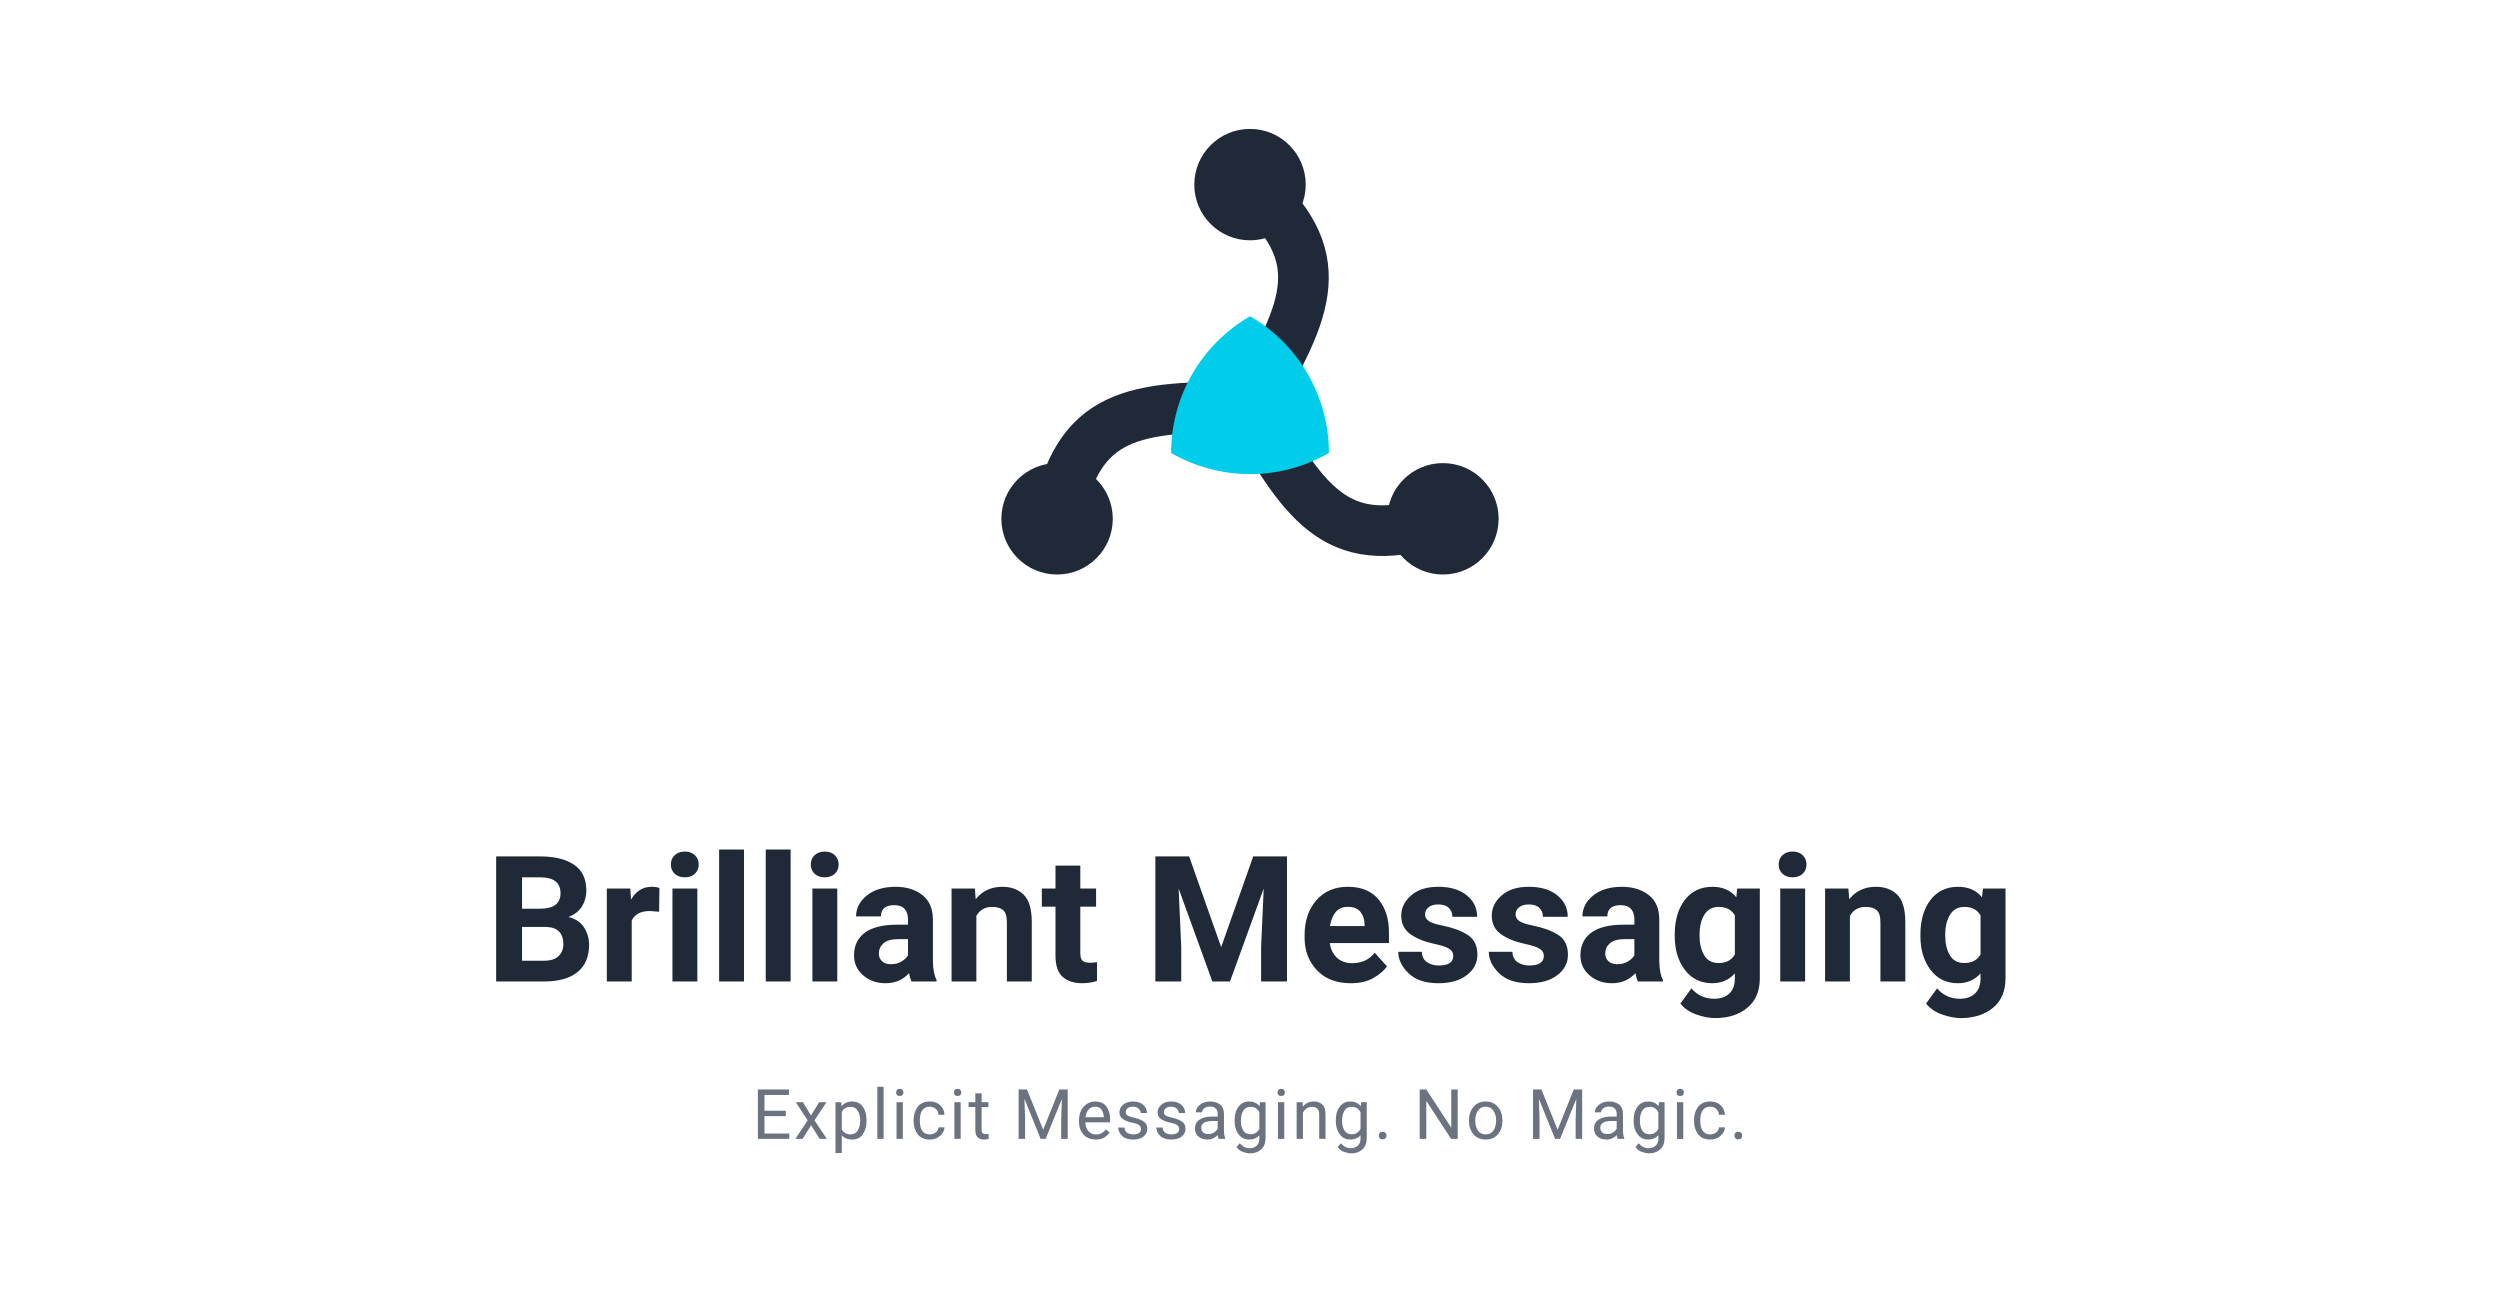
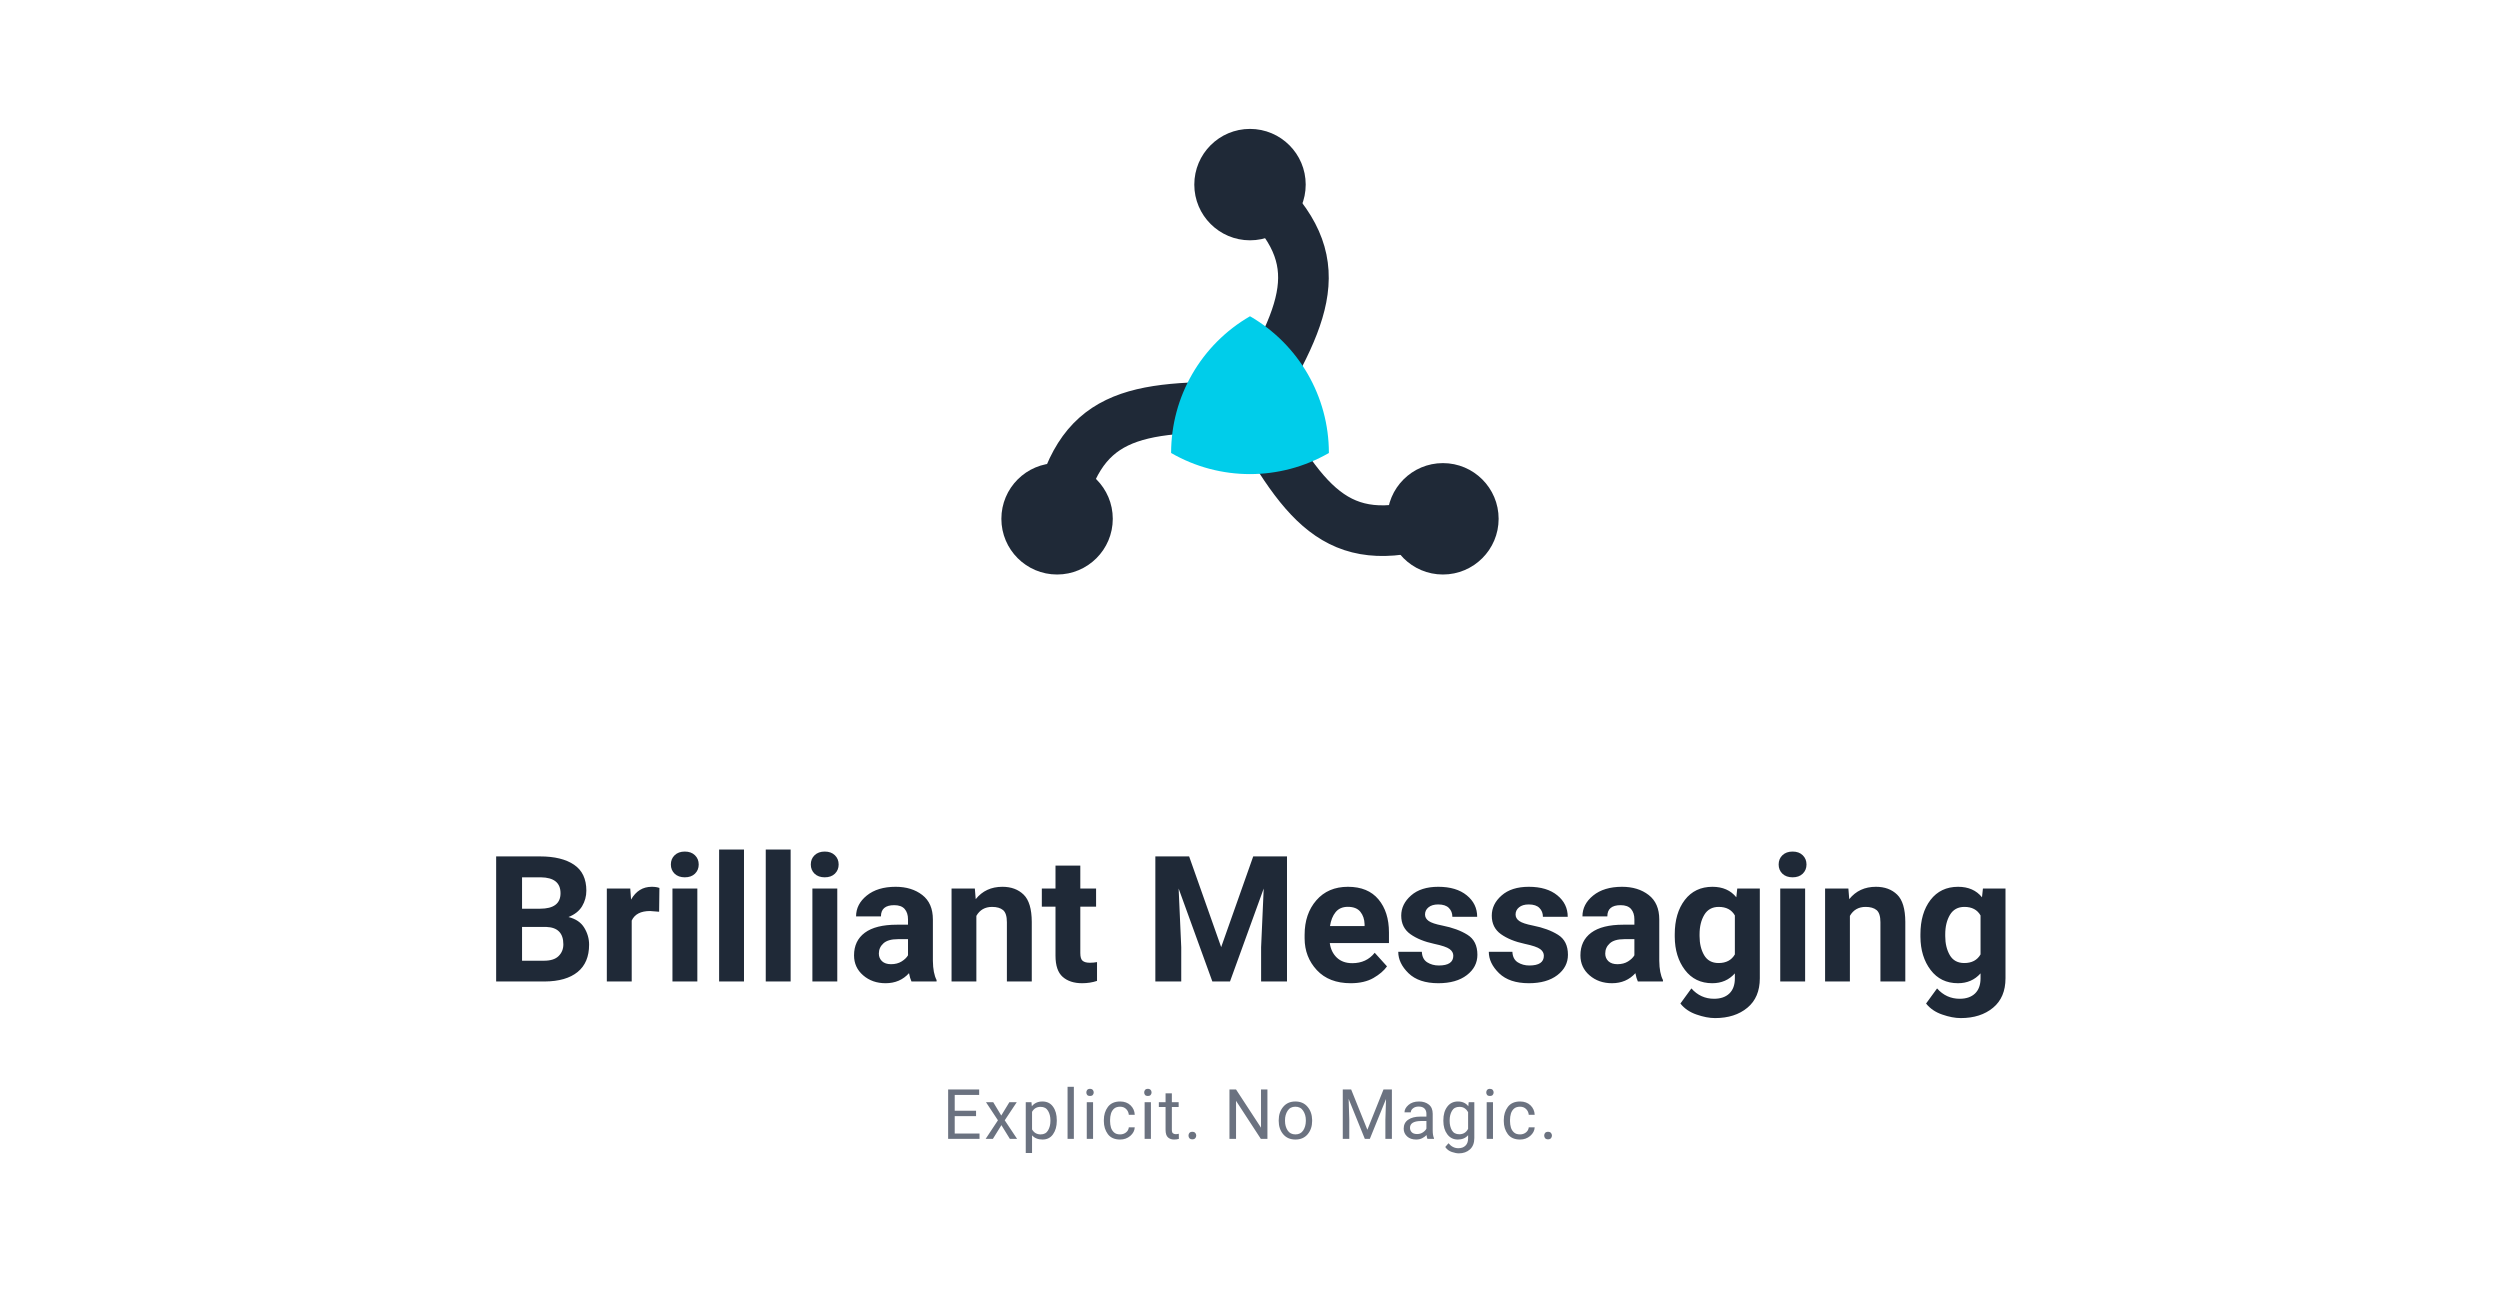
- <svg xmlns="http://www.w3.org/2000/svg" width="540" height="280" viewBox="0 0 540 280" fill="none" font-family="-apple-system, BlinkMacSystemFont, 'Segoe UI', Roboto, Helvetica, Arial, sans-serif" role="img" aria-label="Brilliant Messaging - Explicit Messaging. No Magic.">
+ <svg xmlns="http://www.w3.org/2000/svg" width="540" height="280" viewBox="0 0 540 280" fill="none" font-family="-apple-system, BlinkMacSystemFont, 'Segoe UI', Roboto, Helvetica, Arial, sans-serif" role="img" aria-label="Brilliant Messaging - Explicit. No Magic.">
  <g transform="translate(200,18) scale(2.1875)">
    <g>
      <animateTransform attributeName="transform" type="rotate" from="0 32 32" to="360 32 32" dur="30s" repeatCount="indefinite" />
      <path id="hl-arc-a" d="M32 32 C38 22 40 17 32 10" stroke="#1F2937" stroke-width="5" stroke-linecap="round" />
      <path id="hl-arc-b" d="M32 32 C37.66 42.2 40.99 46.43 51.05 43" stroke="#1F2937" stroke-width="5" stroke-linecap="round" />
      <path id="hl-arc-c" d="M32 32 C20.34 31.8 15.01 32.57 12.95 43" stroke="#1F2937" stroke-width="5" stroke-linecap="round" />
      <path d="M32 23 A15.59 15.59 0 0 1 39.79 36.5 A15.59 15.59 0 0 1 24.21 36.5 A15.59 15.59 0 0 1 32 23 Z" fill="#00CDEA" />
      <circle cx="32" cy="10" r="5.5" fill="#1F2937" />
      <circle cx="51.05" cy="43" r="5.5" fill="#1F2937" />
      <circle cx="12.95" cy="43" r="5.5" fill="#1F2937" />
      <circle r="4.5" fill="#00CDEA" opacity="0">
        <animateMotion dur="2.4s" repeatCount="indefinite">
          <mpath href="#hl-arc-a" />
        </animateMotion>
        <animate attributeName="opacity" dur="2.4s" repeatCount="indefinite" values="0;1;1;0" keyTimes="0;0.18;0.72;1" />
      </circle>
      <circle r="4.5" fill="#00CDEA" opacity="0">
        <animateMotion dur="2.4s" repeatCount="indefinite">
          <mpath href="#hl-arc-b" />
        </animateMotion>
        <animate attributeName="opacity" dur="2.4s" repeatCount="indefinite" values="0;1;1;0" keyTimes="0;0.18;0.72;1" />
      </circle>
      <circle r="4.5" fill="#00CDEA" opacity="0">
        <animateMotion dur="2.4s" repeatCount="indefinite">
          <mpath href="#hl-arc-c" />
        </animateMotion>
        <animate attributeName="opacity" dur="2.4s" repeatCount="indefinite" values="0;1;1;0" keyTimes="0;0.18;0.72;1" />
      </circle>
    </g>
  </g>
  <text x="270" y="212" text-anchor="middle" font-size="38" font-weight="700" letter-spacing="0" fill="#1F2937">Brilliant Messaging</text>
-   <text x="270" y="246" text-anchor="middle" font-size="15" letter-spacing="0.5" fill="#6B7280">Explicit Messaging. No Magic.</text>
+   <text x="270" y="246" text-anchor="middle" font-size="15" letter-spacing="0.5" fill="#6B7280">Explicit. No Magic.</text>
</svg>
